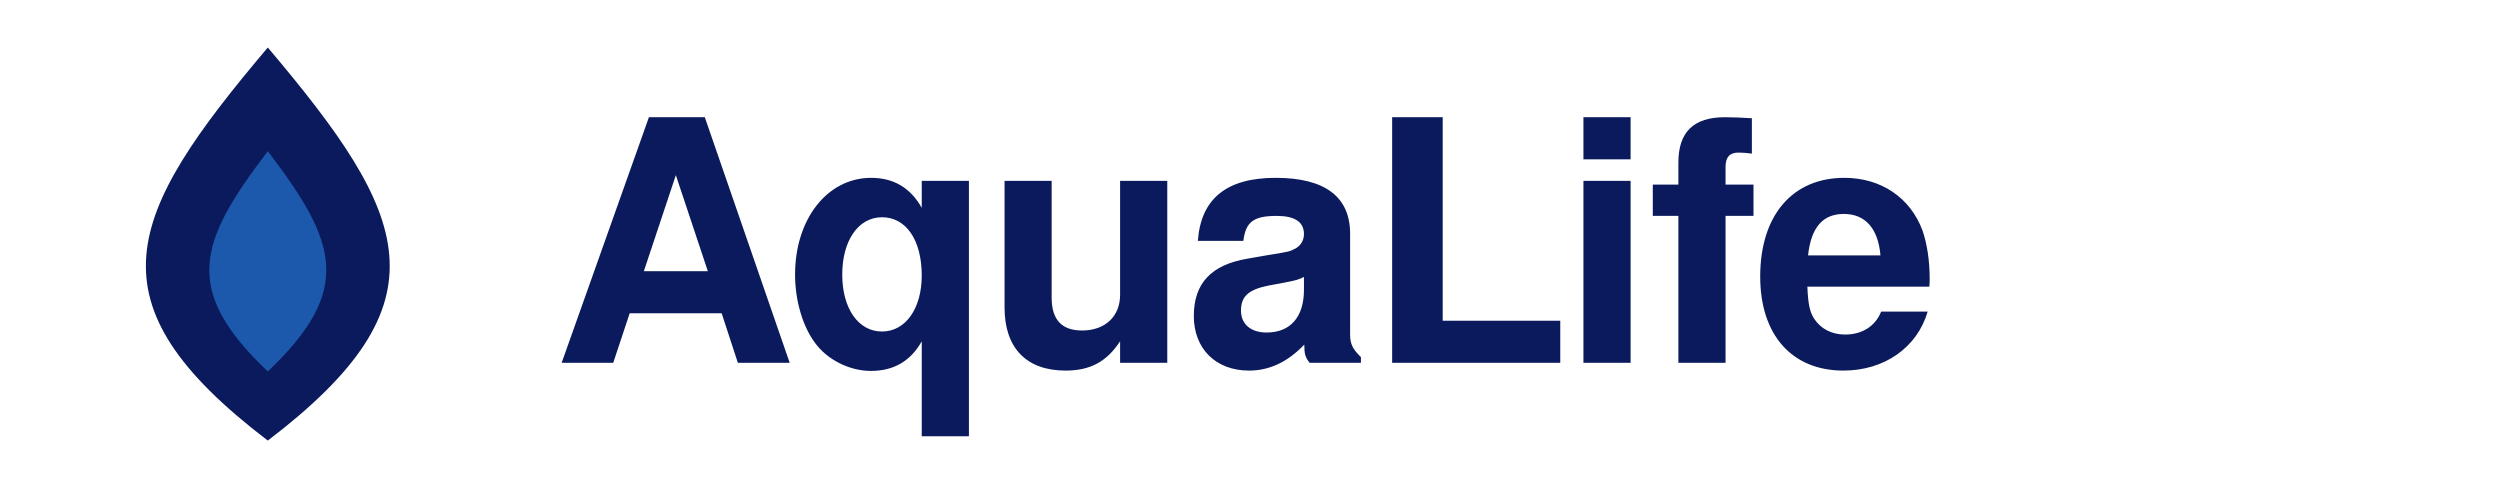
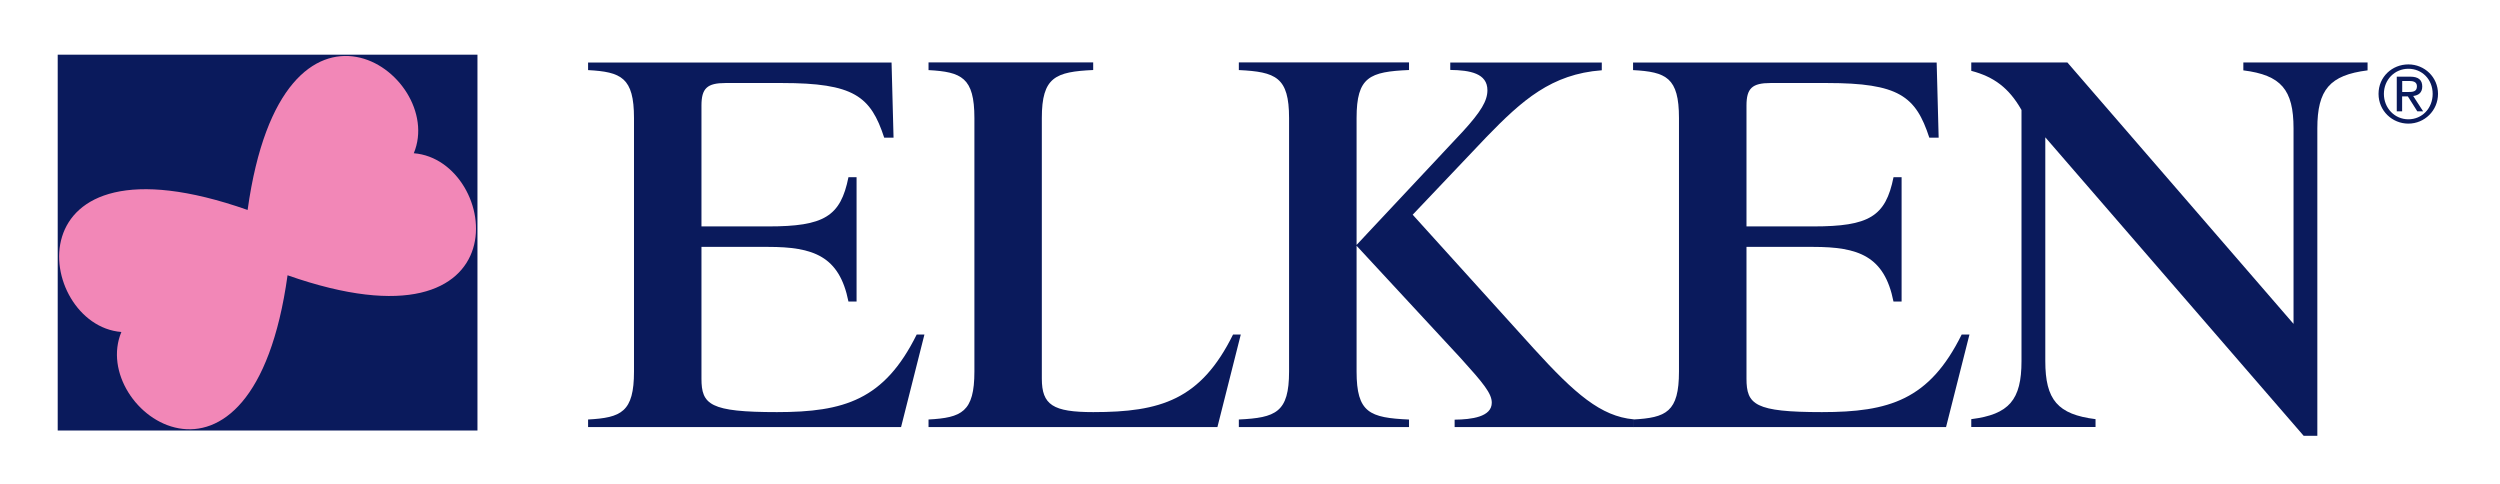
- <svg xmlns="http://www.w3.org/2000/svg" viewBox="0 0 578.79 111.84" role="img" aria-label="AquaLife">
+ <svg xmlns="http://www.w3.org/2000/svg" id="Layer_1" version="1.1" viewBox="0 0 578.79 111.84">
  <defs>
    <style>
-       .mark { fill: #0a1a5c; }
-       .mark-inner { fill: #2a8df0; }
-       .word { fill: #0a1a5c; font-family: "Helvetica Neue", "Arial Black", Helvetica, Arial, sans-serif; font-weight: 800; font-size: 78px; letter-spacing: -1.5px; }
+       .st0 {
+         fill: #0a1a5c;
+       }
+ 
+       .st1 {
+         fill: #f287b7;
+       }
    </style>
  </defs>
  <g>
-     <path class="mark" d="M62 11 C 95 50, 104 70, 62 102 C 20 70, 29 50, 62 11 Z" />
-     <path class="mark-inner" d="M62 35 C 78 56, 82 67, 62 86 C 42 67, 46 56, 62 35 Z" opacity=".55" />
+     <rect class="st0" x="13.36" y="12.66" width="97.18" height="87.01" />
+     <path class="st1" d="M66.57,63.75v-.02c55.59,19.5,49.23-26.64,29.25-28.25h-.02c7.72-18.53-30.34-45.31-38.47,13.1v.03C1.74,29.09,8.09,75.24,28.08,76.86h.02c-7.72,18.52,30.34,45.32,38.47-13.1Z" />
  </g>
-   <text class="word" x="128" y="84">AquaLife</text>
+   <g>
+     <path class="st0" d="M136.15,14.46v1.77c7.67.42,10.63,1.71,10.63,11.1v58.68c0,9.4-2.95,10.69-10.63,11.11v1.76h72.46c.28-1.07,4.97-19.69,5.41-21.43h-1.79c-7.49,15.14-16.8,17.96-32.35,17.96s-17.48-1.74-17.48-7.75v-30.5h15.45c10.41,0,16.48,2.09,18.58,12.65h1.88v-28.78h-1.88c-1.82,9.09-5.62,11.39-18.58,11.39h-15.45v-27.98c0-3.99,1.3-5.22,5.59-5.22h13.01c16.69,0,20.57,3.04,23.71,12.66h2.16c-.04-1.43-.42-16.05-.46-17.4h-70.28Z" />
+     <path class="st0" d="M214.97,14.46v1.77c7.65.42,10.62,1.71,10.62,11.1v58.68c0,9.4-2.96,10.69-10.62,11.11v1.76h66.88c.27-1.07,4.97-19.69,5.41-21.43h-1.79c-7.48,15.14-16.8,17.96-32.36,17.96-9.35,0-11.91-1.66-11.91-7.75V27.32c0-9.49,3.15-10.7,11.89-11.11v-1.76h-38.13Z" />
+     <path class="st0" d="M335.76,14.46v1.73c4.56.06,8.6.78,8.6,4.7,0,2.45-1.48,4.94-5.65,9.51,0,0-24.62,26.28-24.73,26.4.12.12,24.22,26.15,24.22,26.15,5.2,5.75,7.17,8.13,7.17,10.28,0,3.31-4.69,3.88-8.6,3.93v1.72h41.41v-1.8c-7.54-.7-13.54-5.89-23.06-16.35l-28.06-31.02,17.07-17.98c8.25-8.51,15.06-14.6,26.71-15.46v-1.8h-35.09ZM286.81,14.46v1.76c8.56.42,11.63,1.63,11.63,11.11v58.68c0,9.49-3.07,10.7-11.63,11.11v1.76h39.4v-1.75c-9.11-.41-12.14-1.56-12.14-11.12V27.32c0-9.55,3.03-10.71,12.14-11.11v-1.76h-39.4Z" />
+     <path class="st0" d="M378.08,14.46v1.77c7.67.42,10.63,1.71,10.63,11.1v58.68c0,9.4-2.96,10.69-10.63,11.11v1.76h72.46c.27-1.07,4.97-19.69,5.42-21.43h-1.8c-7.48,15.14-16.8,17.96-32.35,17.96s-17.47-1.74-17.47-7.75v-30.5h15.45c10.42,0,16.49,2.09,18.58,12.65h1.88v-28.78h-1.87c-1.83,9.09-5.62,11.39-18.59,11.39h-15.45v-27.98c0-3.99,1.3-5.22,5.59-5.22h13.02c16.69,0,20.58,3.04,23.72,12.66h2.16c-.04-1.43-.43-16.05-.46-17.4h-70.28Z" />
+     <path class="st0" d="M519.37,14.46v1.83c8.74,1.1,11.62,4.45,11.62,13.44v45.25s-51.9-59.97-52.36-60.52h-22.25v1.94c5.3,1.39,8.7,3.99,11.53,8.89l.1.18v58.13c0,9-2.88,12.34-11.63,13.44v1.82h28.77v-1.82c-8.75-1.1-11.63-4.44-11.63-13.44V31.79s59.37,68.57,59.82,69.11h3.16V29.73c0-8.99,2.89-12.34,11.63-13.44v-1.83h-28.77Z" />
+   </g>
+   <path class="st0" d="M557.58,14.91c3.73,0,6.86,2.94,6.86,6.82s-3.13,6.89-6.86,6.89-6.91-2.95-6.91-6.89,3.15-6.82,6.91-6.82ZM557.58,27.62c3.17,0,5.62-2.54,5.62-5.89s-2.45-5.81-5.62-5.81-5.67,2.53-5.67,5.81,2.47,5.89,5.67,5.89ZM554.9,17.75h3.1c1.9,0,2.79.75,2.79,2.29,0,1.44-.91,2.05-2.1,2.18l2.3,3.55h-1.35l-2.18-3.45h-1.33v3.45h-1.24v-8.02ZM556.15,21.3h1.3c1.11,0,2.11-.04,2.11-1.32,0-1.06-.92-1.23-1.76-1.23h-1.65v2.54Z" />
</svg>
